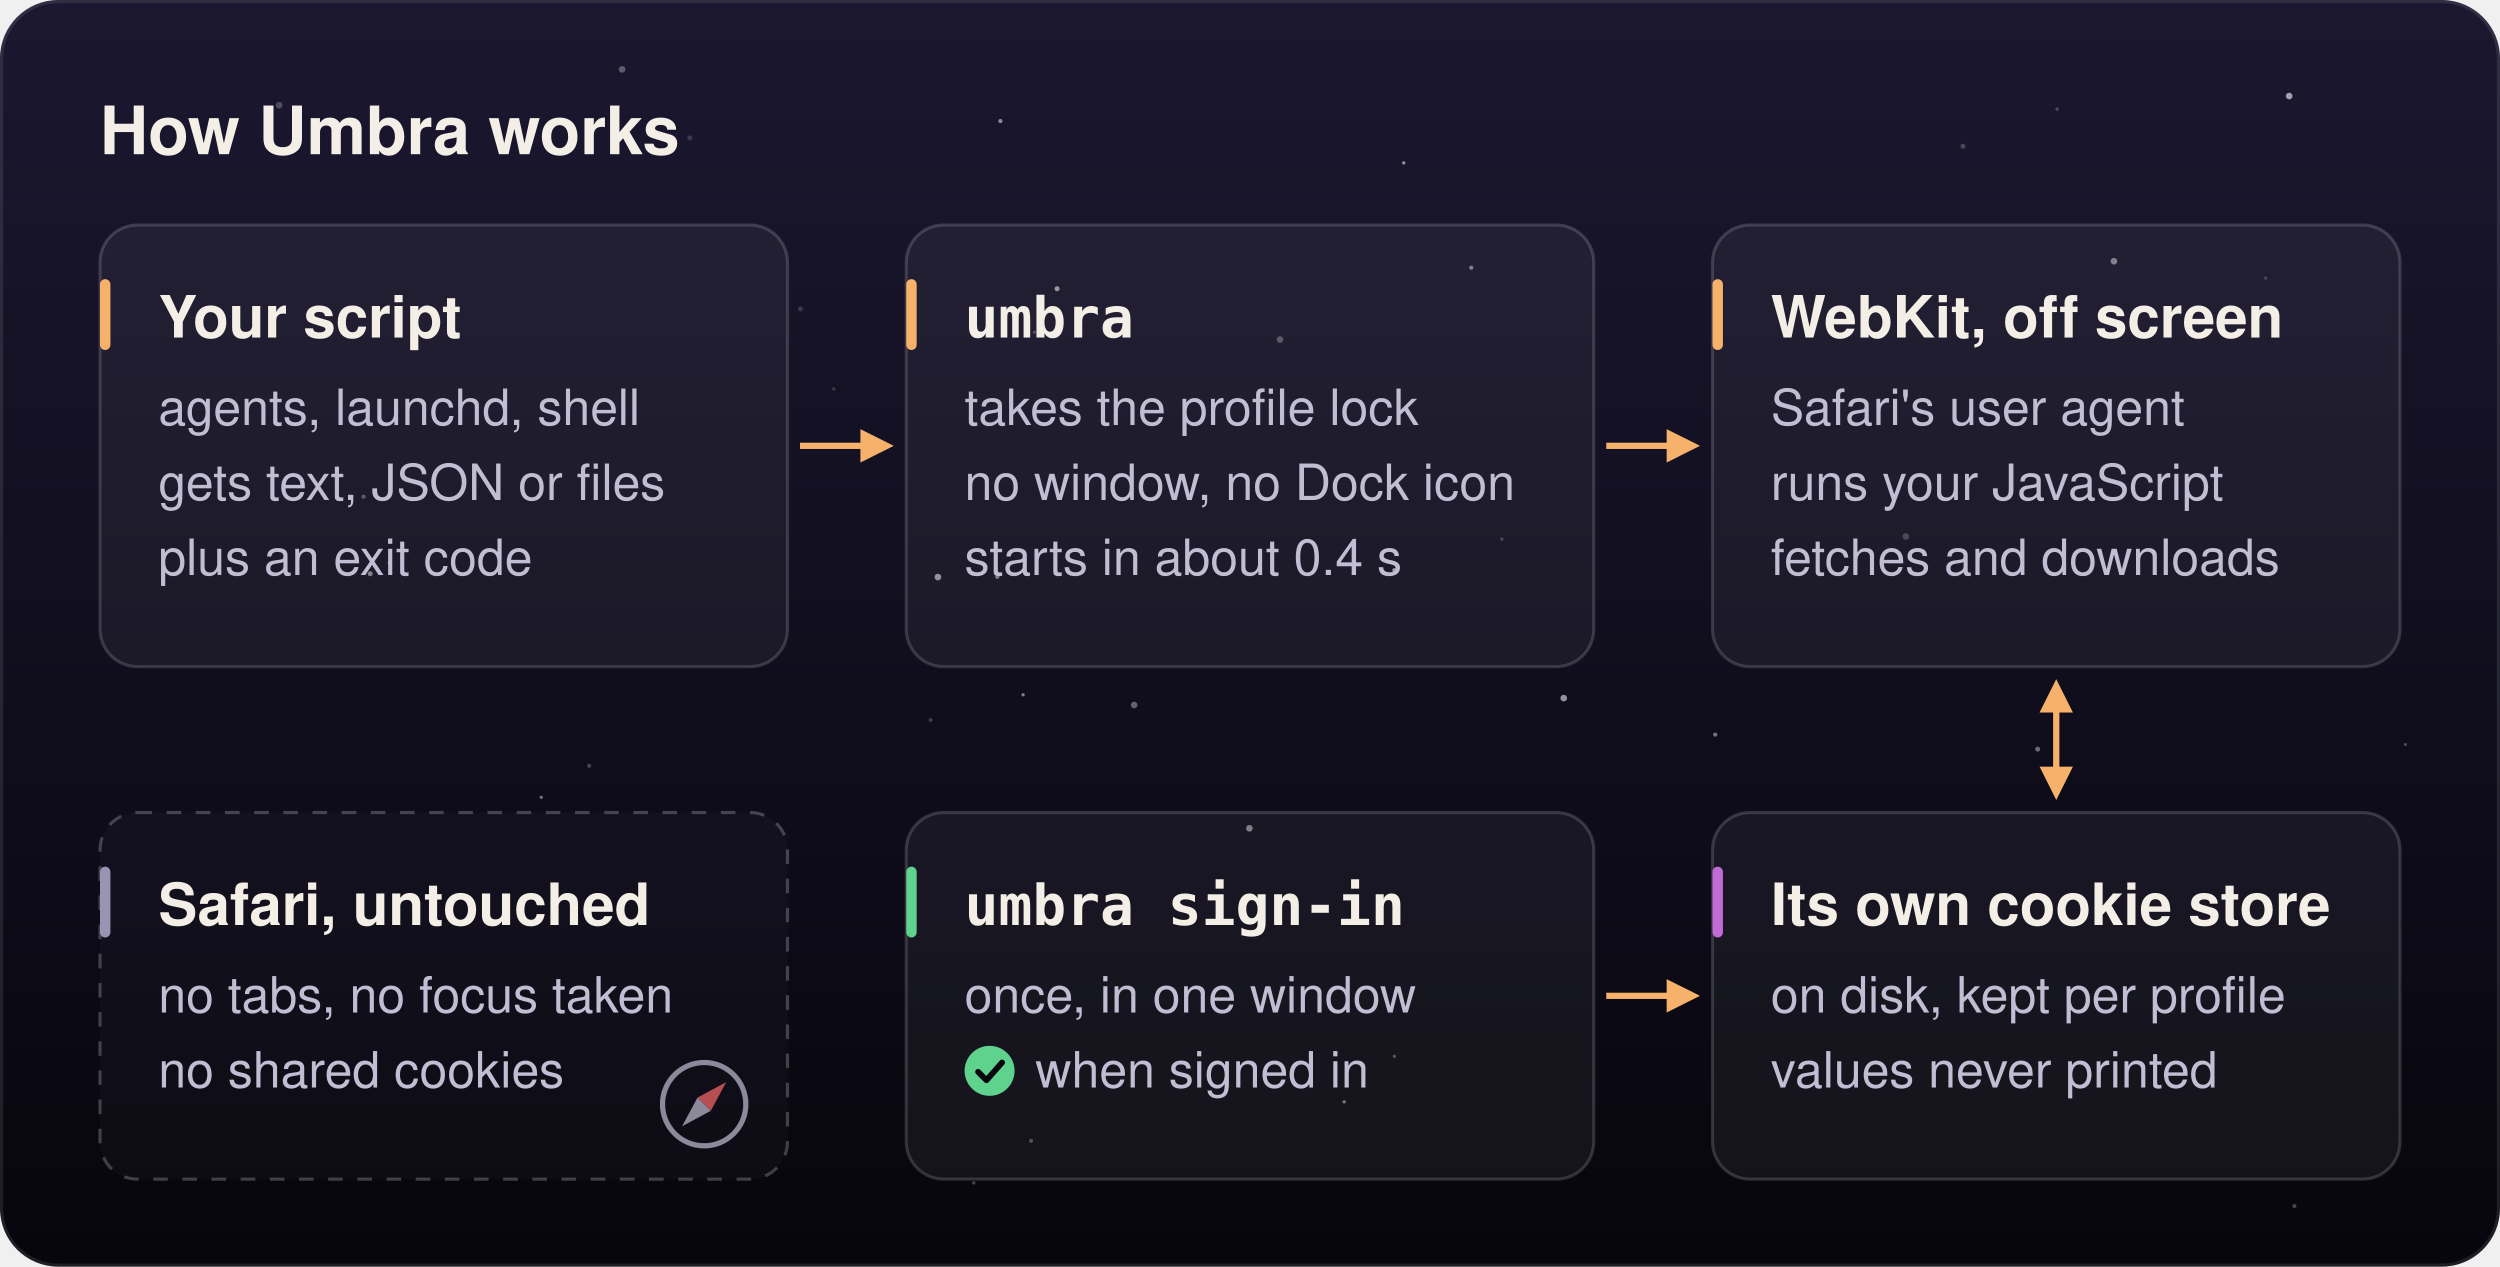
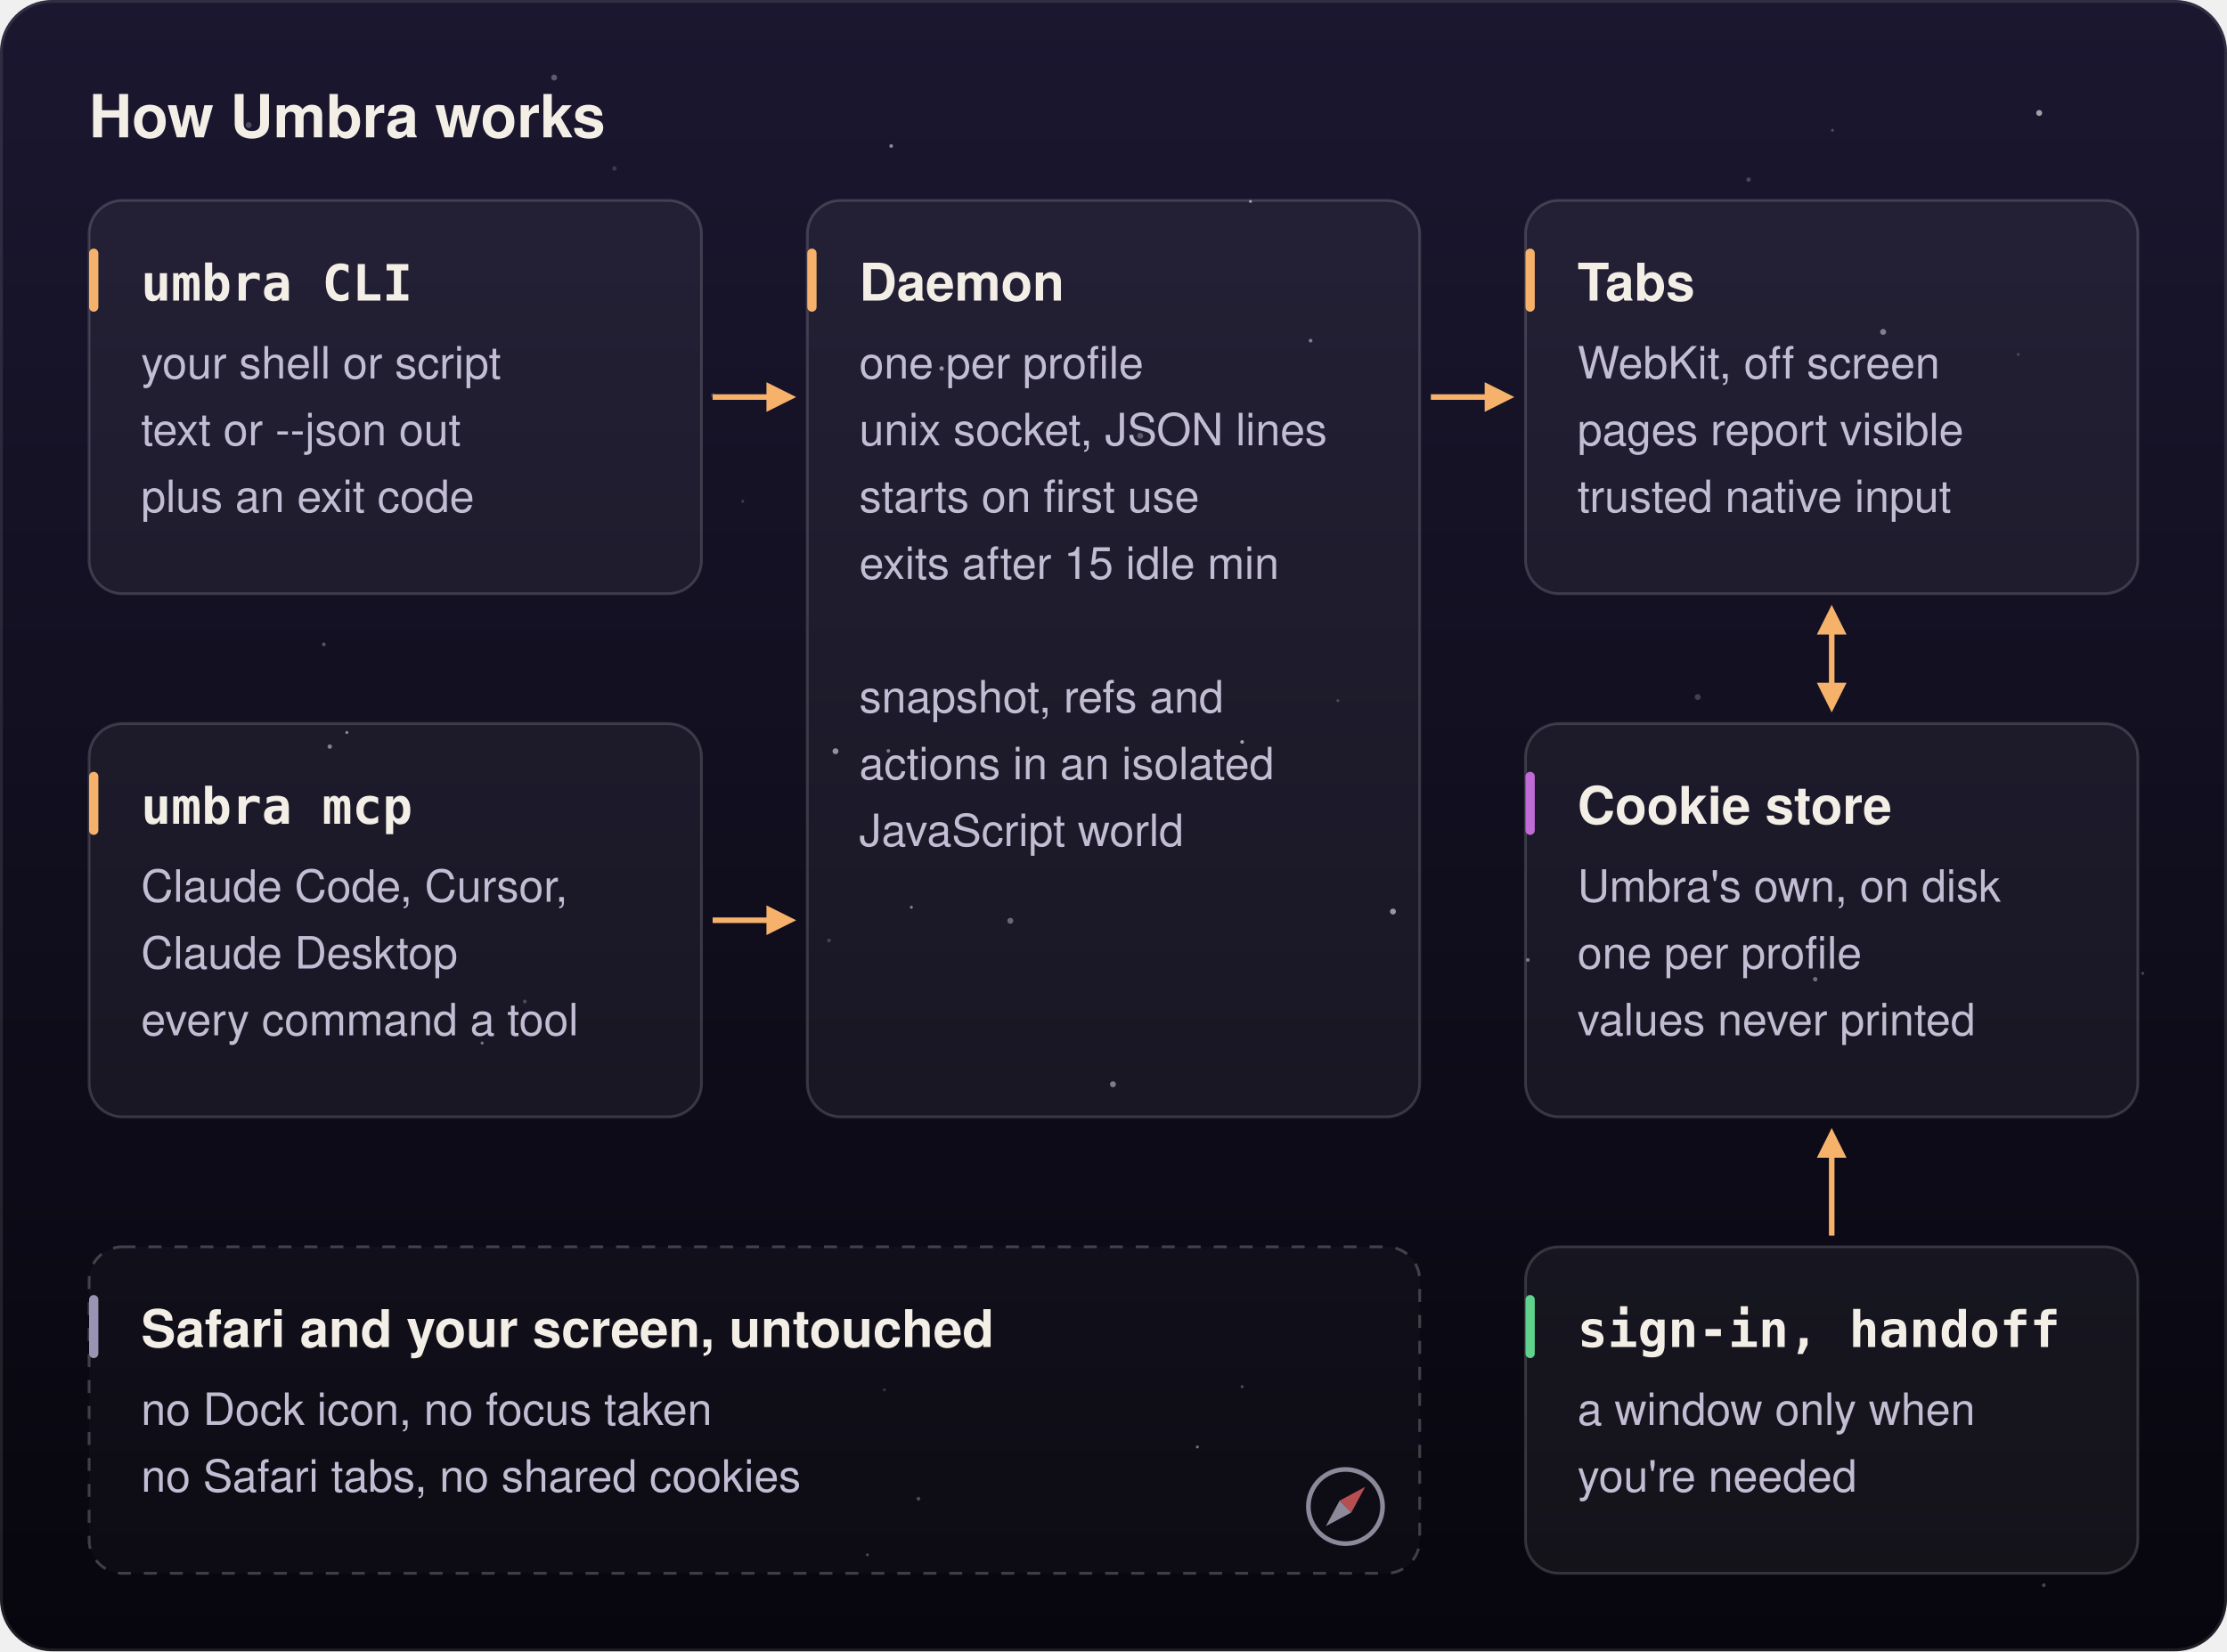
- <svg xmlns="http://www.w3.org/2000/svg" viewBox="0 0 1200 608" width="1200" height="608" role="img" aria-labelledby="title desc">
+ <svg xmlns="http://www.w3.org/2000/svg" viewBox="0 0 1200 890" width="1200" height="890" role="img" aria-labelledby="title desc">
  <defs>
    <radialGradient id="corona" cx="0" cy="0" r="230" gradientUnits="userSpaceOnUse">
      <stop offset="0.60" stop-color="#ffe7b0" stop-opacity="0" />
      <stop offset="0.655" stop-color="#fff1d2" stop-opacity="1" />
      <stop offset="0.70" stop-color="#f6b26b" stop-opacity="0.7" />
      <stop offset="0.82" stop-color="#c06bd6" stop-opacity="0.22" />
      <stop offset="1" stop-color="#7c5cf6" stop-opacity="0" />
    </radialGradient>
    <radialGradient id="rays" cx="0" cy="0" r="262" gradientUnits="userSpaceOnUse">
      <stop offset="0.56" stop-color="#fff1d2" stop-opacity="0.75" />
      <stop offset="0.72" stop-color="#f6b26b" stop-opacity="0.32" />
      <stop offset="1" stop-color="#c06bd6" stop-opacity="0" />
    </radialGradient>
    <radialGradient id="moon" cx="-40" cy="-50" r="190" gradientUnits="userSpaceOnUse">
      <stop offset="0" stop-color="#1c1830" />
      <stop offset="1" stop-color="#07060d" />
    </radialGradient>
    <radialGradient id="bead" cx="0" cy="0" r="46" gradientUnits="userSpaceOnUse">
      <stop offset="0" stop-color="#ffffff" />
      <stop offset="0.18" stop-color="#fff4dc" />
      <stop offset="0.45" stop-color="#ffd08a" stop-opacity="0.45" />
      <stop offset="1" stop-color="#ffb35c" stop-opacity="0" />
    </radialGradient>
    <radialGradient id="halo" cx="0.5" cy="0.5" r="0.5">
      <stop offset="0" stop-color="#7c5cf6" stop-opacity="0.20" />
      <stop offset="1" stop-color="#7c5cf6" stop-opacity="0" />
    </radialGradient>
    <filter id="soft" x="-25%" y="-25%" width="150%" height="150%">
      <feGaussianBlur stdDeviation="2.6" />
    </filter>
    <linearGradient id="sky" x1="0" y1="0" x2="0" y2="1">
      <stop offset="0" stop-color="#1b1730" />
      <stop offset="1" stop-color="#07060d" />
    </linearGradient>
  </defs>
-   <rect width="1200" height="608" rx="28" fill="url(#sky)" />
-   <rect x="0.75" y="0.75" width="1198.5" height="606.5" rx="27.25" fill="none" stroke="#ffffff" stroke-opacity="0.10" stroke-width="1.5" />
-   <circle cx="544.4" cy="338.4" r="1.6" fill="#ffffff" fill-opacity="0.35" />
-   <circle cx="1014.7" cy="125.4" r="1.6" fill="#ffffff" fill-opacity="0.43" />
-   <circle cx="942.2" cy="70.2" r="1.2" fill="#ffffff" fill-opacity="0.21" />
-   <circle cx="645.2" cy="528.9" r="0.8" fill="#ffffff" fill-opacity="0.42" />
-   <circle cx="478.7" cy="276.9" r="1" fill="#ffffff" fill-opacity="0.43" />
-   <circle cx="987.4" cy="52.4" r="0.8" fill="#ffffff" fill-opacity="0.24" />
-   <circle cx="298.6" cy="33.3" r="1.6" fill="#ffffff" fill-opacity="0.30" />
-   <circle cx="706.2" cy="128.5" r="1" fill="#ffffff" fill-opacity="0.44" />
-   <circle cx="599.7" cy="397.6" r="1.6" fill="#ffffff" fill-opacity="0.44" />
-   <circle cx="491.1" cy="333.5" r="0.8" fill="#ffffff" fill-opacity="0.47" />
-   <circle cx="384.2" cy="148.3" r="1.2" fill="#ffffff" fill-opacity="0.16" />
-   <circle cx="673.8" cy="78.2" r="0.8" fill="#ffffff" fill-opacity="0.53" />
-   <circle cx="467.4" cy="567.8" r="0.8" fill="#ffffff" fill-opacity="0.25" />
-   <circle cx="1098.8" cy="46.1" r="1.6" fill="#ffffff" fill-opacity="0.59" />
-   <circle cx="480.2" cy="58.1" r="1" fill="#ffffff" fill-opacity="0.50" />
-   <circle cx="331.1" cy="66.2" r="1.2" fill="#ffffff" fill-opacity="0.16" />
-   <circle cx="494.9" cy="547.6" r="1" fill="#ffffff" fill-opacity="0.26" />
-   <circle cx="134.0" cy="50.5" r="1.6" fill="#ffffff" fill-opacity="0.23" />
-   <circle cx="669.3" cy="273.7" r="1" fill="#ffffff" fill-opacity="0.59" />
-   <circle cx="914.8" cy="257.5" r="1.6" fill="#ffffff" fill-opacity="0.20" />
-   <circle cx="507.4" cy="138.6" r="1.2" fill="#ffffff" fill-opacity="0.54" />
-   <circle cx="1154.6" cy="357.4" r="0.8" fill="#ffffff" fill-opacity="0.24" />
-   <circle cx="476.5" cy="508.1" r="0.8" fill="#ffffff" fill-opacity="0.17" />
-   <circle cx="186.9" cy="270.3" r="0.8" fill="#ffffff" fill-opacity="0.50" />
-   <circle cx="400.2" cy="186.7" r="0.8" fill="#ffffff" fill-opacity="0.18" />
-   <circle cx="259.8" cy="382.7" r="0.8" fill="#ffffff" fill-opacity="0.42" />
-   <circle cx="450.2" cy="277.0" r="1.6" fill="#ffffff" fill-opacity="0.52" />
-   <circle cx="174.5" cy="238.4" r="1" fill="#ffffff" fill-opacity="0.29" />
-   <circle cx="282.8" cy="367.6" r="1" fill="#ffffff" fill-opacity="0.22" />
-   <circle cx="750.6" cy="335.1" r="1.6" fill="#ffffff" fill-opacity="0.55" />
-   <circle cx="720.9" cy="258.8" r="0.8" fill="#ffffff" fill-opacity="0.20" />
-   <circle cx="614.4" cy="163.0" r="1.6" fill="#ffffff" fill-opacity="0.27" />
-   <circle cx="978.1" cy="359.6" r="1.2" fill="#ffffff" fill-opacity="0.38" />
-   <circle cx="1101.3" cy="578.9" r="1" fill="#ffffff" fill-opacity="0.25" />
-   <circle cx="669.3" cy="507.0" r="0.8" fill="#ffffff" fill-opacity="0.28" />
-   <circle cx="1087.5" cy="133.5" r="0.8" fill="#ffffff" fill-opacity="0.18" />
-   <circle cx="496.5" cy="159.5" r="0.8" fill="#ffffff" fill-opacity="0.23" />
-   <circle cx="446.7" cy="345.6" r="1" fill="#ffffff" fill-opacity="0.19" />
-   <circle cx="177.7" cy="275.4" r="1.2" fill="#ffffff" fill-opacity="0.45" />
-   <circle cx="823.3" cy="352.6" r="1" fill="#ffffff" fill-opacity="0.42" />
+   <rect width="1200" height="890" rx="28" fill="url(#sky)" />
+   <rect x="0.75" y="0.75" width="1198.5" height="888.5" rx="27.25" fill="none" stroke="#ffffff" stroke-opacity="0.10" stroke-width="1.5" />
+   <circle cx="544.4" cy="496.3" r="1.6" fill="#ffffff" fill-opacity="0.35" />
+   <circle cx="1014.7" cy="178.9" r="1.6" fill="#ffffff" fill-opacity="0.43" />
+   <circle cx="942.2" cy="96.8" r="1.2" fill="#ffffff" fill-opacity="0.21" />
+   <circle cx="645.2" cy="779.9" r="0.8" fill="#ffffff" fill-opacity="0.42" />
+   <circle cx="478.7" cy="404.7" r="1" fill="#ffffff" fill-opacity="0.43" />
+   <circle cx="987.4" cy="70.2" r="0.8" fill="#ffffff" fill-opacity="0.24" />
+   <circle cx="298.6" cy="41.8" r="1.6" fill="#ffffff" fill-opacity="0.30" />
+   <circle cx="706.2" cy="183.6" r="1" fill="#ffffff" fill-opacity="0.44" />
+   <circle cx="599.7" cy="584.4" r="1.6" fill="#ffffff" fill-opacity="0.44" />
+   <circle cx="491.1" cy="489.0" r="0.8" fill="#ffffff" fill-opacity="0.47" />
+   <circle cx="384.2" cy="213.1" r="1.2" fill="#ffffff" fill-opacity="0.16" />
+   <circle cx="673.8" cy="108.6" r="0.8" fill="#ffffff" fill-opacity="0.53" />
+   <circle cx="467.4" cy="838.0" r="0.8" fill="#ffffff" fill-opacity="0.25" />
+   <circle cx="1098.8" cy="60.9" r="1.6" fill="#ffffff" fill-opacity="0.59" />
+   <circle cx="480.2" cy="78.7" r="1" fill="#ffffff" fill-opacity="0.50" />
+   <circle cx="331.1" cy="90.8" r="1.2" fill="#ffffff" fill-opacity="0.16" />
+   <circle cx="494.9" cy="807.8" r="1" fill="#ffffff" fill-opacity="0.26" />
+   <circle cx="134.0" cy="67.4" r="1.6" fill="#ffffff" fill-opacity="0.23" />
+   <circle cx="669.3" cy="399.9" r="1" fill="#ffffff" fill-opacity="0.59" />
+   <circle cx="914.8" cy="375.7" r="1.6" fill="#ffffff" fill-opacity="0.20" />
+   <circle cx="507.4" cy="198.6" r="1.2" fill="#ffffff" fill-opacity="0.54" />
+   <circle cx="1154.6" cy="524.6" r="0.8" fill="#ffffff" fill-opacity="0.24" />
+   <circle cx="476.5" cy="749.1" r="0.8" fill="#ffffff" fill-opacity="0.17" />
+   <circle cx="186.9" cy="394.8" r="0.8" fill="#ffffff" fill-opacity="0.50" />
+   <circle cx="400.2" cy="270.2" r="0.8" fill="#ffffff" fill-opacity="0.18" />
+   <circle cx="259.8" cy="562.2" r="0.8" fill="#ffffff" fill-opacity="0.42" />
+   <circle cx="450.2" cy="404.9" r="1.6" fill="#ffffff" fill-opacity="0.52" />
+   <circle cx="174.5" cy="347.3" r="1" fill="#ffffff" fill-opacity="0.29" />
+   <circle cx="282.8" cy="539.8" r="1" fill="#ffffff" fill-opacity="0.22" />
+   <circle cx="750.6" cy="491.3" r="1.6" fill="#ffffff" fill-opacity="0.55" />
+   <circle cx="720.9" cy="377.6" r="0.8" fill="#ffffff" fill-opacity="0.20" />
+   <circle cx="614.4" cy="234.9" r="1.6" fill="#ffffff" fill-opacity="0.27" />
+   <circle cx="978.1" cy="527.8" r="1.2" fill="#ffffff" fill-opacity="0.38" />
+   <circle cx="1101.3" cy="854.4" r="1" fill="#ffffff" fill-opacity="0.25" />
+   <circle cx="669.3" cy="747.4" r="0.8" fill="#ffffff" fill-opacity="0.28" />
+   <circle cx="1087.5" cy="191.0" r="0.8" fill="#ffffff" fill-opacity="0.18" />
+   <circle cx="496.5" cy="229.7" r="0.8" fill="#ffffff" fill-opacity="0.23" />
+   <circle cx="446.7" cy="506.9" r="1" fill="#ffffff" fill-opacity="0.19" />
+   <circle cx="177.7" cy="402.4" r="1.2" fill="#ffffff" fill-opacity="0.45" />
+   <circle cx="823.3" cy="517.4" r="1" fill="#ffffff" fill-opacity="0.42" />
  <text x="48" y="74" font-family="-apple-system, BlinkMacSystemFont, 'SF Pro Display', 'Segoe UI', Helvetica, Arial, sans-serif" font-size="32" font-weight="600" fill="#f4efe6">How Umbra works</text>
  <rect x="48" y="108" width="330" height="212" rx="18" fill="#ffffff" fill-opacity="0.05" stroke="#ffffff" stroke-width="1.5" stroke-opacity="0.16" />
  <rect x="48" y="134" width="5" height="34" rx="2.5" fill="#f6b26b" />
-   <text x="76" y="162" font-family="-apple-system, BlinkMacSystemFont, 'SF Pro Display', 'Segoe UI', Helvetica, Arial, sans-serif" font-size="28" font-weight="600" fill="#f4efe6">Your script</text>
-   <text x="76" y="204" font-family="-apple-system, BlinkMacSystemFont, 'SF Pro Display', 'Segoe UI', Helvetica, Arial, sans-serif" font-size="24" fill="#c3bdd3">agents, launchd, shell</text>
-   <text x="76" y="240" font-family="-apple-system, BlinkMacSystemFont, 'SF Pro Display', 'Segoe UI', Helvetica, Arial, sans-serif" font-size="24" fill="#c3bdd3">gets text, JSON or files</text>
+   <text x="76" y="162" font-family="ui-monospace, SFMono-Regular, Menlo, Consolas, monospace" font-size="27" font-weight="600" fill="#f4efe6">umbra CLI</text>
+   <text x="76" y="204" font-family="-apple-system, BlinkMacSystemFont, 'SF Pro Display', 'Segoe UI', Helvetica, Arial, sans-serif" font-size="24" fill="#c3bdd3">your shell or script</text>
+   <text x="76" y="240" font-family="-apple-system, BlinkMacSystemFont, 'SF Pro Display', 'Segoe UI', Helvetica, Arial, sans-serif" font-size="24" fill="#c3bdd3">text or --json out</text>
  <text x="76" y="276" font-family="-apple-system, BlinkMacSystemFont, 'SF Pro Display', 'Segoe UI', Helvetica, Arial, sans-serif" font-size="24" fill="#c3bdd3">plus an exit code</text>
-   <rect x="435" y="108" width="330" height="212" rx="18" fill="#ffffff" fill-opacity="0.05" stroke="#ffffff" stroke-width="1.5" stroke-opacity="0.16" />
+   <rect x="48" y="390" width="330" height="212" rx="18" fill="#ffffff" fill-opacity="0.05" stroke="#ffffff" stroke-width="1.5" stroke-opacity="0.16" />
+   <rect x="48" y="416" width="5" height="34" rx="2.5" fill="#f6b26b" />
+   <text x="76" y="444" font-family="ui-monospace, SFMono-Regular, Menlo, Consolas, monospace" font-size="27" font-weight="600" fill="#f4efe6">umbra mcp</text>
+   <text x="76" y="486" font-family="-apple-system, BlinkMacSystemFont, 'SF Pro Display', 'Segoe UI', Helvetica, Arial, sans-serif" font-size="24" fill="#c3bdd3">Claude Code, Cursor,</text>
+   <text x="76" y="522" font-family="-apple-system, BlinkMacSystemFont, 'SF Pro Display', 'Segoe UI', Helvetica, Arial, sans-serif" font-size="24" fill="#c3bdd3">Claude Desktop</text>
+   <text x="76" y="558" font-family="-apple-system, BlinkMacSystemFont, 'SF Pro Display', 'Segoe UI', Helvetica, Arial, sans-serif" font-size="24" fill="#c3bdd3">every command a tool</text>
+   <rect x="435" y="108" width="330" height="494" rx="18" fill="#ffffff" fill-opacity="0.05" stroke="#ffffff" stroke-width="1.5" stroke-opacity="0.16" />
  <rect x="435" y="134" width="5" height="34" rx="2.5" fill="#f6b26b" />
-   <text x="463" y="162" font-family="ui-monospace, SFMono-Regular, Menlo, Consolas, monospace" font-size="27" font-weight="600" fill="#f4efe6">umbra</text>
-   <text x="463" y="204" font-family="-apple-system, BlinkMacSystemFont, 'SF Pro Display', 'Segoe UI', Helvetica, Arial, sans-serif" font-size="24" fill="#c3bdd3">takes the profile lock</text>
-   <text x="463" y="240" font-family="-apple-system, BlinkMacSystemFont, 'SF Pro Display', 'Segoe UI', Helvetica, Arial, sans-serif" font-size="24" fill="#c3bdd3">no window, no Dock icon</text>
-   <text x="463" y="276" font-family="-apple-system, BlinkMacSystemFont, 'SF Pro Display', 'Segoe UI', Helvetica, Arial, sans-serif" font-size="24" fill="#c3bdd3">starts in about 0.4 s</text>
+   <text x="463" y="162" font-family="-apple-system, BlinkMacSystemFont, 'SF Pro Display', 'Segoe UI', Helvetica, Arial, sans-serif" font-size="28" font-weight="600" fill="#f4efe6">Daemon</text>
+   <text x="463" y="204" font-family="-apple-system, BlinkMacSystemFont, 'SF Pro Display', 'Segoe UI', Helvetica, Arial, sans-serif" font-size="24" fill="#c3bdd3">one per profile</text>
+   <text x="463" y="240" font-family="-apple-system, BlinkMacSystemFont, 'SF Pro Display', 'Segoe UI', Helvetica, Arial, sans-serif" font-size="24" fill="#c3bdd3">unix socket, JSON lines</text>
+   <text x="463" y="276" font-family="-apple-system, BlinkMacSystemFont, 'SF Pro Display', 'Segoe UI', Helvetica, Arial, sans-serif" font-size="24" fill="#c3bdd3">starts on first use</text>
+   <text x="463" y="312" font-family="-apple-system, BlinkMacSystemFont, 'SF Pro Display', 'Segoe UI', Helvetica, Arial, sans-serif" font-size="24" fill="#c3bdd3">exits after 15 idle min</text>
+   <text x="463" y="348" font-family="-apple-system, BlinkMacSystemFont, 'SF Pro Display', 'Segoe UI', Helvetica, Arial, sans-serif" font-size="24" fill="#c3bdd3" />
+   <text x="463" y="384" font-family="-apple-system, BlinkMacSystemFont, 'SF Pro Display', 'Segoe UI', Helvetica, Arial, sans-serif" font-size="24" fill="#c3bdd3">snapshot, refs and</text>
+   <text x="463" y="420" font-family="-apple-system, BlinkMacSystemFont, 'SF Pro Display', 'Segoe UI', Helvetica, Arial, sans-serif" font-size="24" fill="#c3bdd3">actions in an isolated</text>
+   <text x="463" y="456" font-family="-apple-system, BlinkMacSystemFont, 'SF Pro Display', 'Segoe UI', Helvetica, Arial, sans-serif" font-size="24" fill="#c3bdd3">JavaScript world</text>
  <rect x="822" y="108" width="330" height="212" rx="18" fill="#ffffff" fill-opacity="0.05" stroke="#ffffff" stroke-width="1.5" stroke-opacity="0.16" />
  <rect x="822" y="134" width="5" height="34" rx="2.5" fill="#f6b26b" />
-   <text x="850" y="162" font-family="-apple-system, BlinkMacSystemFont, 'SF Pro Display', 'Segoe UI', Helvetica, Arial, sans-serif" font-size="28" font-weight="600" fill="#f4efe6">WebKit, off screen</text>
-   <text x="850" y="204" font-family="-apple-system, BlinkMacSystemFont, 'SF Pro Display', 'Segoe UI', Helvetica, Arial, sans-serif" font-size="24" fill="#c3bdd3">Safari's user agent</text>
-   <text x="850" y="240" font-family="-apple-system, BlinkMacSystemFont, 'SF Pro Display', 'Segoe UI', Helvetica, Arial, sans-serif" font-size="24" fill="#c3bdd3">runs your JavaScript</text>
-   <text x="850" y="276" font-family="-apple-system, BlinkMacSystemFont, 'SF Pro Display', 'Segoe UI', Helvetica, Arial, sans-serif" font-size="24" fill="#c3bdd3">fetches and downloads</text>
-   <rect x="48" y="390" width="330" height="176" rx="18" fill="#ffffff" fill-opacity="0.02" stroke="#ffffff" stroke-width="1.5" stroke-dasharray="7 7" stroke-opacity="0.22" />
-   <rect x="48" y="416" width="5" height="34" rx="2.5" fill="#9a93b3" />
-   <text x="76" y="444" font-family="-apple-system, BlinkMacSystemFont, 'SF Pro Display', 'Segoe UI', Helvetica, Arial, sans-serif" font-size="28" font-weight="600" fill="#f4efe6">Safari, untouched</text>
-   <text x="76" y="486" font-family="-apple-system, BlinkMacSystemFont, 'SF Pro Display', 'Segoe UI', Helvetica, Arial, sans-serif" font-size="24" fill="#c3bdd3">no tabs, no focus taken</text>
-   <text x="76" y="522" font-family="-apple-system, BlinkMacSystemFont, 'SF Pro Display', 'Segoe UI', Helvetica, Arial, sans-serif" font-size="24" fill="#c3bdd3">no shared cookies</text>
-   <g transform="translate(338 530)" opacity="0.7">
+   <text x="850" y="162" font-family="-apple-system, BlinkMacSystemFont, 'SF Pro Display', 'Segoe UI', Helvetica, Arial, sans-serif" font-size="28" font-weight="600" fill="#f4efe6">Tabs</text>
+   <text x="850" y="204" font-family="-apple-system, BlinkMacSystemFont, 'SF Pro Display', 'Segoe UI', Helvetica, Arial, sans-serif" font-size="24" fill="#c3bdd3">WebKit, off screen</text>
+   <text x="850" y="240" font-family="-apple-system, BlinkMacSystemFont, 'SF Pro Display', 'Segoe UI', Helvetica, Arial, sans-serif" font-size="24" fill="#c3bdd3">pages report visible</text>
+   <text x="850" y="276" font-family="-apple-system, BlinkMacSystemFont, 'SF Pro Display', 'Segoe UI', Helvetica, Arial, sans-serif" font-size="24" fill="#c3bdd3">trusted native input</text>
+   <rect x="822" y="390" width="330" height="212" rx="18" fill="#ffffff" fill-opacity="0.05" stroke="#ffffff" stroke-width="1.5" stroke-opacity="0.16" />
+   <rect x="822" y="416" width="5" height="34" rx="2.5" fill="#c06bd6" />
+   <text x="850" y="444" font-family="-apple-system, BlinkMacSystemFont, 'SF Pro Display', 'Segoe UI', Helvetica, Arial, sans-serif" font-size="28" font-weight="600" fill="#f4efe6">Cookie store</text>
+   <text x="850" y="486" font-family="-apple-system, BlinkMacSystemFont, 'SF Pro Display', 'Segoe UI', Helvetica, Arial, sans-serif" font-size="24" fill="#c3bdd3">Umbra's own, on disk</text>
+   <text x="850" y="522" font-family="-apple-system, BlinkMacSystemFont, 'SF Pro Display', 'Segoe UI', Helvetica, Arial, sans-serif" font-size="24" fill="#c3bdd3">one per profile</text>
+   <text x="850" y="558" font-family="-apple-system, BlinkMacSystemFont, 'SF Pro Display', 'Segoe UI', Helvetica, Arial, sans-serif" font-size="24" fill="#c3bdd3">values never printed</text>
+   <rect x="48" y="672" width="717" height="176" rx="18" fill="#ffffff" fill-opacity="0.02" stroke="#ffffff" stroke-width="1.5" stroke-dasharray="7 7" stroke-opacity="0.22" />
+   <rect x="48" y="698" width="5" height="34" rx="2.5" fill="#9a93b3" />
+   <text x="76" y="726" font-family="-apple-system, BlinkMacSystemFont, 'SF Pro Display', 'Segoe UI', Helvetica, Arial, sans-serif" font-size="28" font-weight="600" fill="#f4efe6">Safari and your screen, untouched</text>
+   <text x="76" y="768" font-family="-apple-system, BlinkMacSystemFont, 'SF Pro Display', 'Segoe UI', Helvetica, Arial, sans-serif" font-size="24" fill="#c3bdd3">no Dock icon, no focus taken</text>
+   <text x="76" y="804" font-family="-apple-system, BlinkMacSystemFont, 'SF Pro Display', 'Segoe UI', Helvetica, Arial, sans-serif" font-size="24" fill="#c3bdd3">no Safari tabs, no shared cookies</text>
+   <g transform="translate(725 812)" opacity="0.7">
    <circle r="20" fill="none" stroke="#c3bdd3" stroke-width="2.5" />
    <g transform="rotate(45)">
      <path d="M0 -15 L4.5 0 L-4.5 0 Z" fill="#ff6b6b" />
      <path d="M0 15 L4.5 0 L-4.5 0 Z" fill="#c3bdd3" />
    </g>
  </g>
-   <rect x="435" y="390" width="330" height="176" rx="18" fill="#ffffff" fill-opacity="0.05" stroke="#ffffff" stroke-width="1.5" stroke-opacity="0.16" />
-   <rect x="435" y="416" width="5" height="34" rx="2.5" fill="#5fd38d" />
-   <text x="463" y="444" font-family="ui-monospace, SFMono-Regular, Menlo, Consolas, monospace" font-size="27" font-weight="600" fill="#f4efe6">umbra sign-in</text>
-   <text x="463" y="486" font-family="-apple-system, BlinkMacSystemFont, 'SF Pro Display', 'Segoe UI', Helvetica, Arial, sans-serif" font-size="24" fill="#c3bdd3">once, in one window</text>
-   <g transform="translate(475 514)">
-     <circle r="12" fill="#5fd38d" />
-     <path d="M-5.5 0.5 L-1.5 4.5 L6 -4" fill="none" stroke="#07060d" stroke-width="2.8" stroke-linecap="round" stroke-linejoin="round" />
-   </g>
-   <text x="497" y="522" font-family="-apple-system, BlinkMacSystemFont, 'SF Pro Display', 'Segoe UI', Helvetica, Arial, sans-serif" font-size="24" fill="#c3bdd3">when signed in</text>
-   <rect x="822" y="390" width="330" height="176" rx="18" fill="#ffffff" fill-opacity="0.05" stroke="#ffffff" stroke-width="1.5" stroke-opacity="0.16" />
-   <rect x="822" y="416" width="5" height="34" rx="2.5" fill="#c06bd6" />
-   <text x="850" y="444" font-family="-apple-system, BlinkMacSystemFont, 'SF Pro Display', 'Segoe UI', Helvetica, Arial, sans-serif" font-size="28" font-weight="600" fill="#f4efe6">Its own cookie store</text>
-   <text x="850" y="486" font-family="-apple-system, BlinkMacSystemFont, 'SF Pro Display', 'Segoe UI', Helvetica, Arial, sans-serif" font-size="24" fill="#c3bdd3">on disk, kept per profile</text>
-   <text x="850" y="522" font-family="-apple-system, BlinkMacSystemFont, 'SF Pro Display', 'Segoe UI', Helvetica, Arial, sans-serif" font-size="24" fill="#c3bdd3">values never printed</text>
+   <rect x="822" y="672" width="330" height="176" rx="18" fill="#ffffff" fill-opacity="0.05" stroke="#ffffff" stroke-width="1.5" stroke-opacity="0.16" />
+   <rect x="822" y="698" width="5" height="34" rx="2.5" fill="#5fd38d" />
+   <text x="850" y="726" font-family="ui-monospace, SFMono-Regular, Menlo, Consolas, monospace" font-size="27" font-weight="600" fill="#f4efe6">sign-in, handoff</text>
+   <text x="850" y="768" font-family="-apple-system, BlinkMacSystemFont, 'SF Pro Display', 'Segoe UI', Helvetica, Arial, sans-serif" font-size="24" fill="#c3bdd3">a window only when</text>
+   <text x="850" y="804" font-family="-apple-system, BlinkMacSystemFont, 'SF Pro Display', 'Segoe UI', Helvetica, Arial, sans-serif" font-size="24" fill="#c3bdd3">you're needed</text>
  <line x1="384" y1="214.0" x2="415" y2="214.0" stroke="#f6b26b" stroke-width="3" />
  <path d="M429 214.0 L413 206.0 L413 222.0 Z" fill="#f6b26b" />
+   <line x1="384" y1="496.0" x2="415" y2="496.0" stroke="#f6b26b" stroke-width="3" />
+   <path d="M429 496.0 L413 488.0 L413 504.0 Z" fill="#f6b26b" />
  <line x1="771" y1="214.0" x2="802" y2="214.0" stroke="#f6b26b" stroke-width="3" />
  <path d="M816 214.0 L800 206.0 L800 222.0 Z" fill="#f6b26b" />
  <line x1="987.0" y1="340" x2="987.0" y2="370" stroke="#f6b26b" stroke-width="3" />
  <path d="M987.0 384 L979.0 368 L995.0 368 Z" fill="#f6b26b" />
  <path d="M987.0 326 L995.0 342 L979.0 342 Z" fill="#f6b26b" />
-   <line x1="771" y1="478.0" x2="802" y2="478.0" stroke="#f6b26b" stroke-width="3" />
-   <path d="M816 478.0 L800 470.0 L800 486.0 Z" fill="#f6b26b" />
+   <line x1="987.0" y1="666" x2="987.0" y2="622" stroke="#f6b26b" stroke-width="3" />
+   <path d="M987.0 608 L995.0 624 L979.0 624 Z" fill="#f6b26b" />
</svg>
